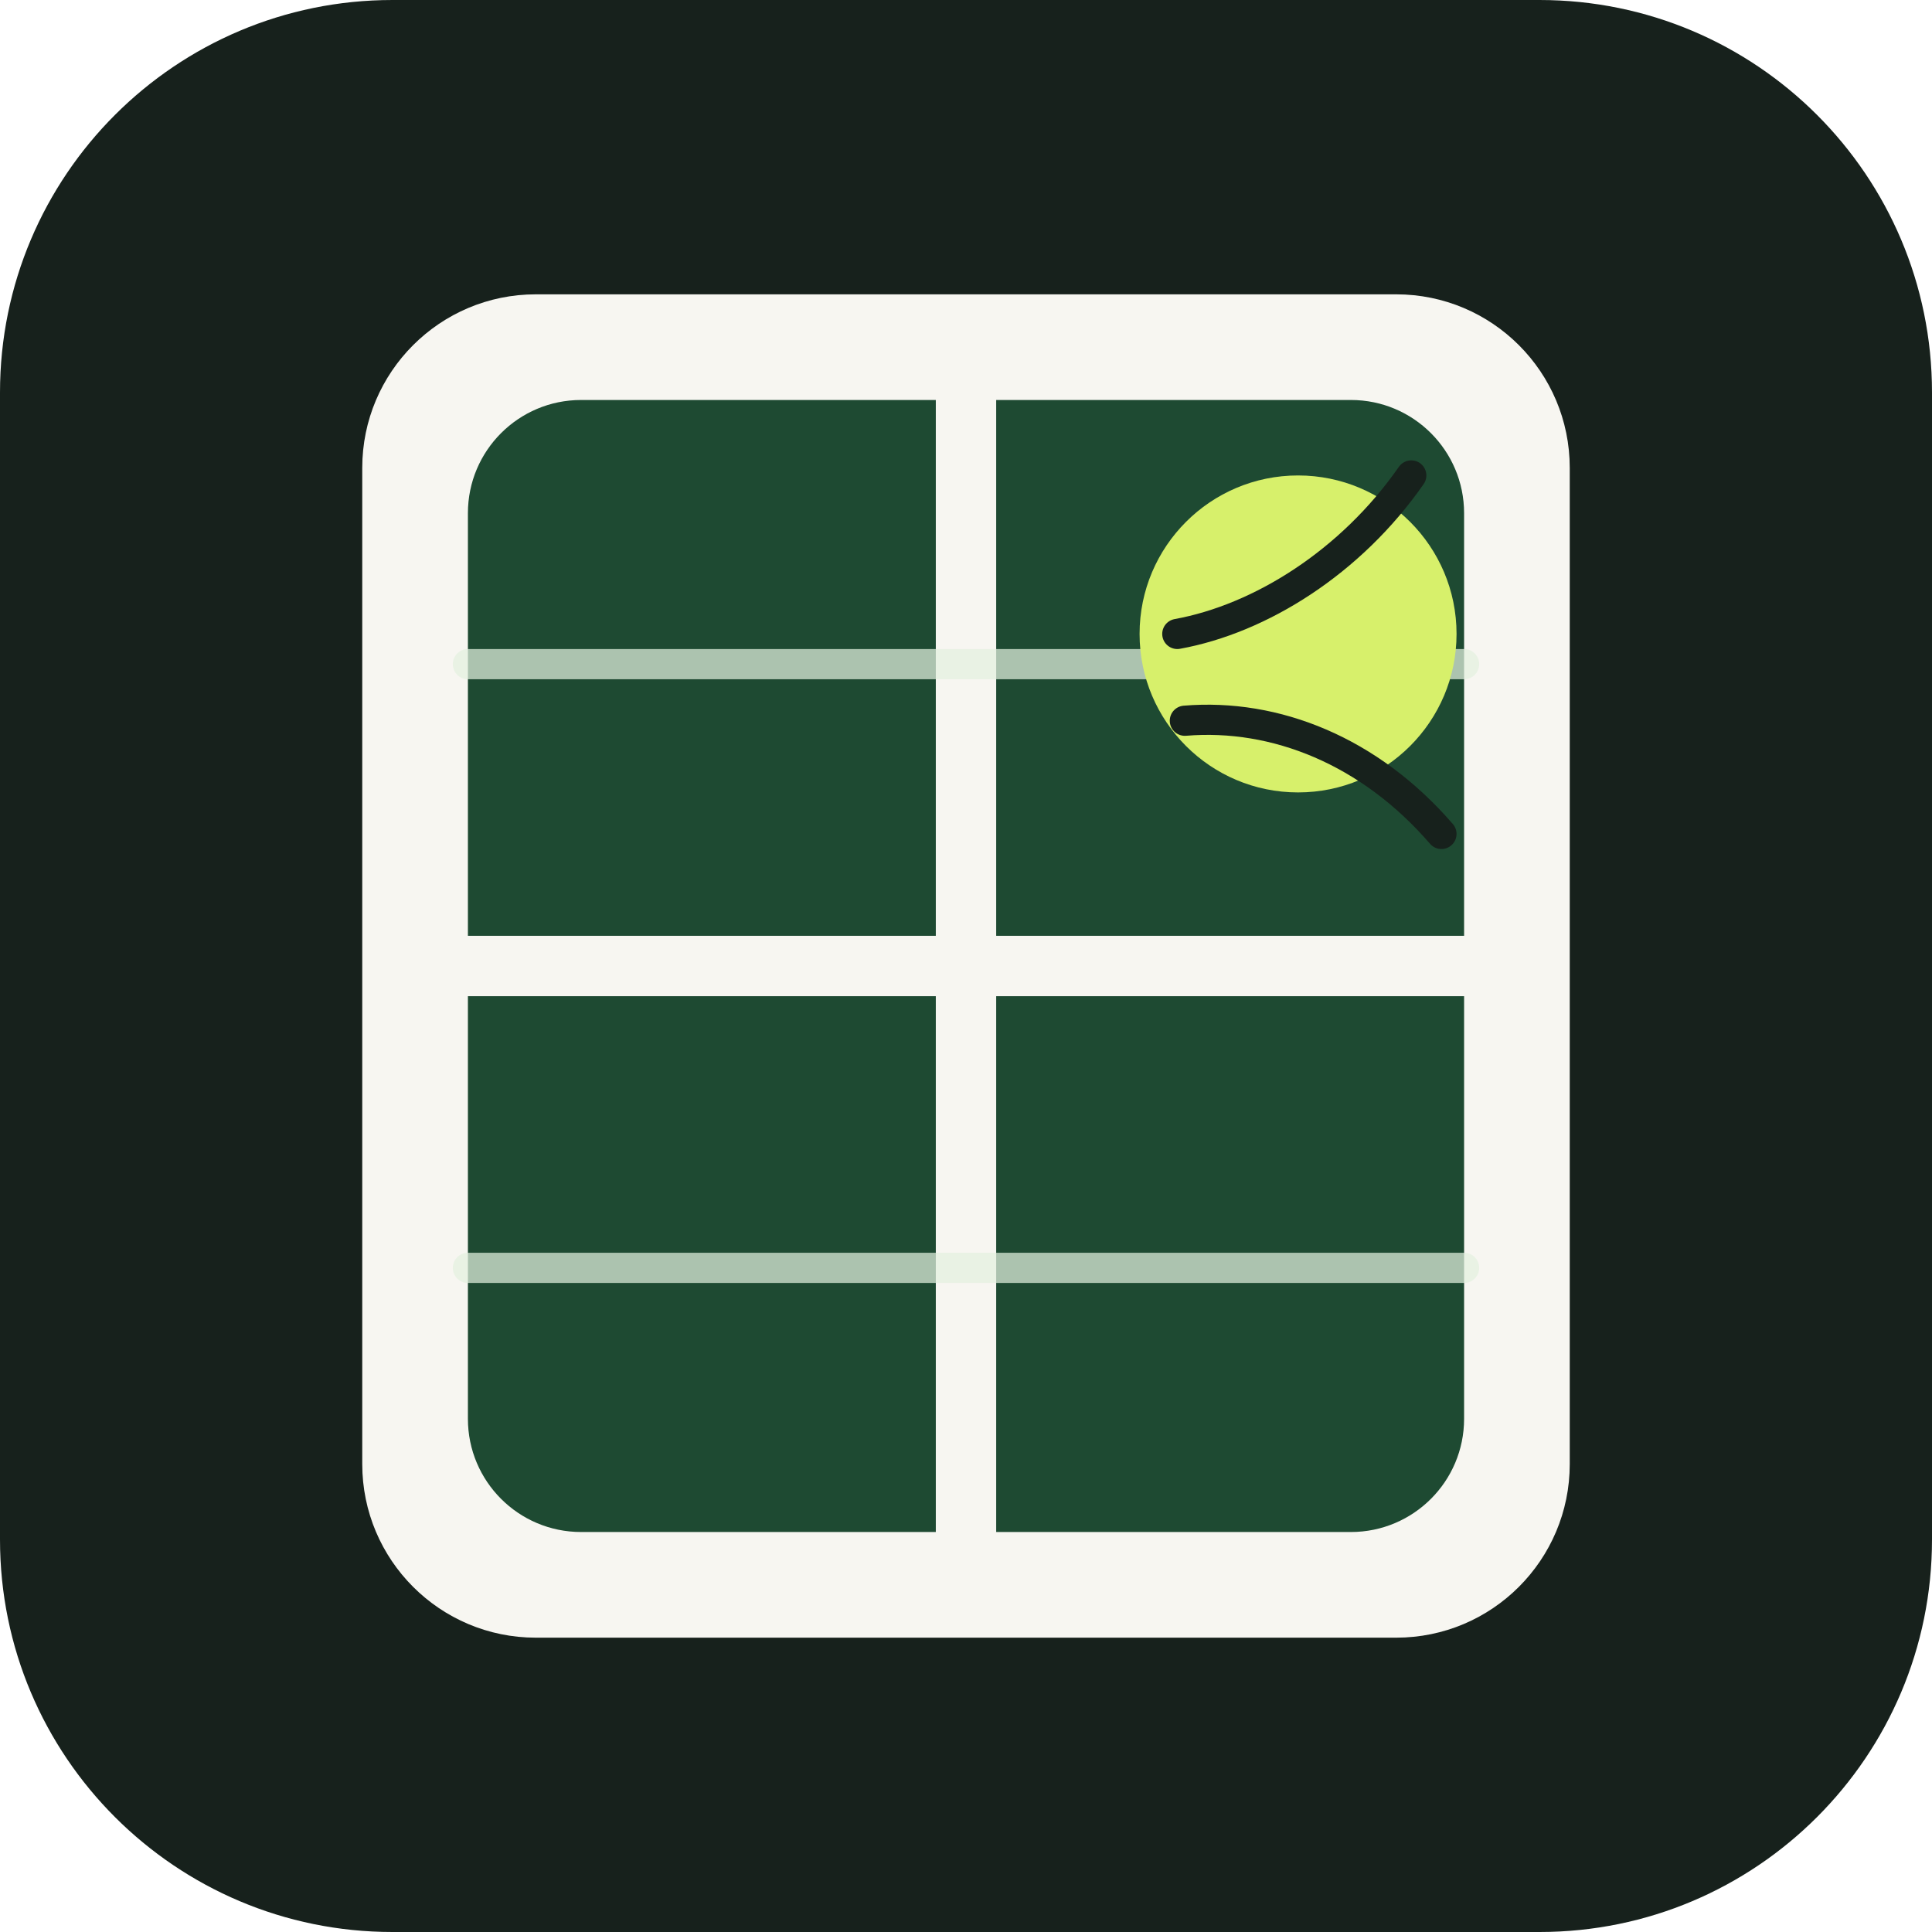
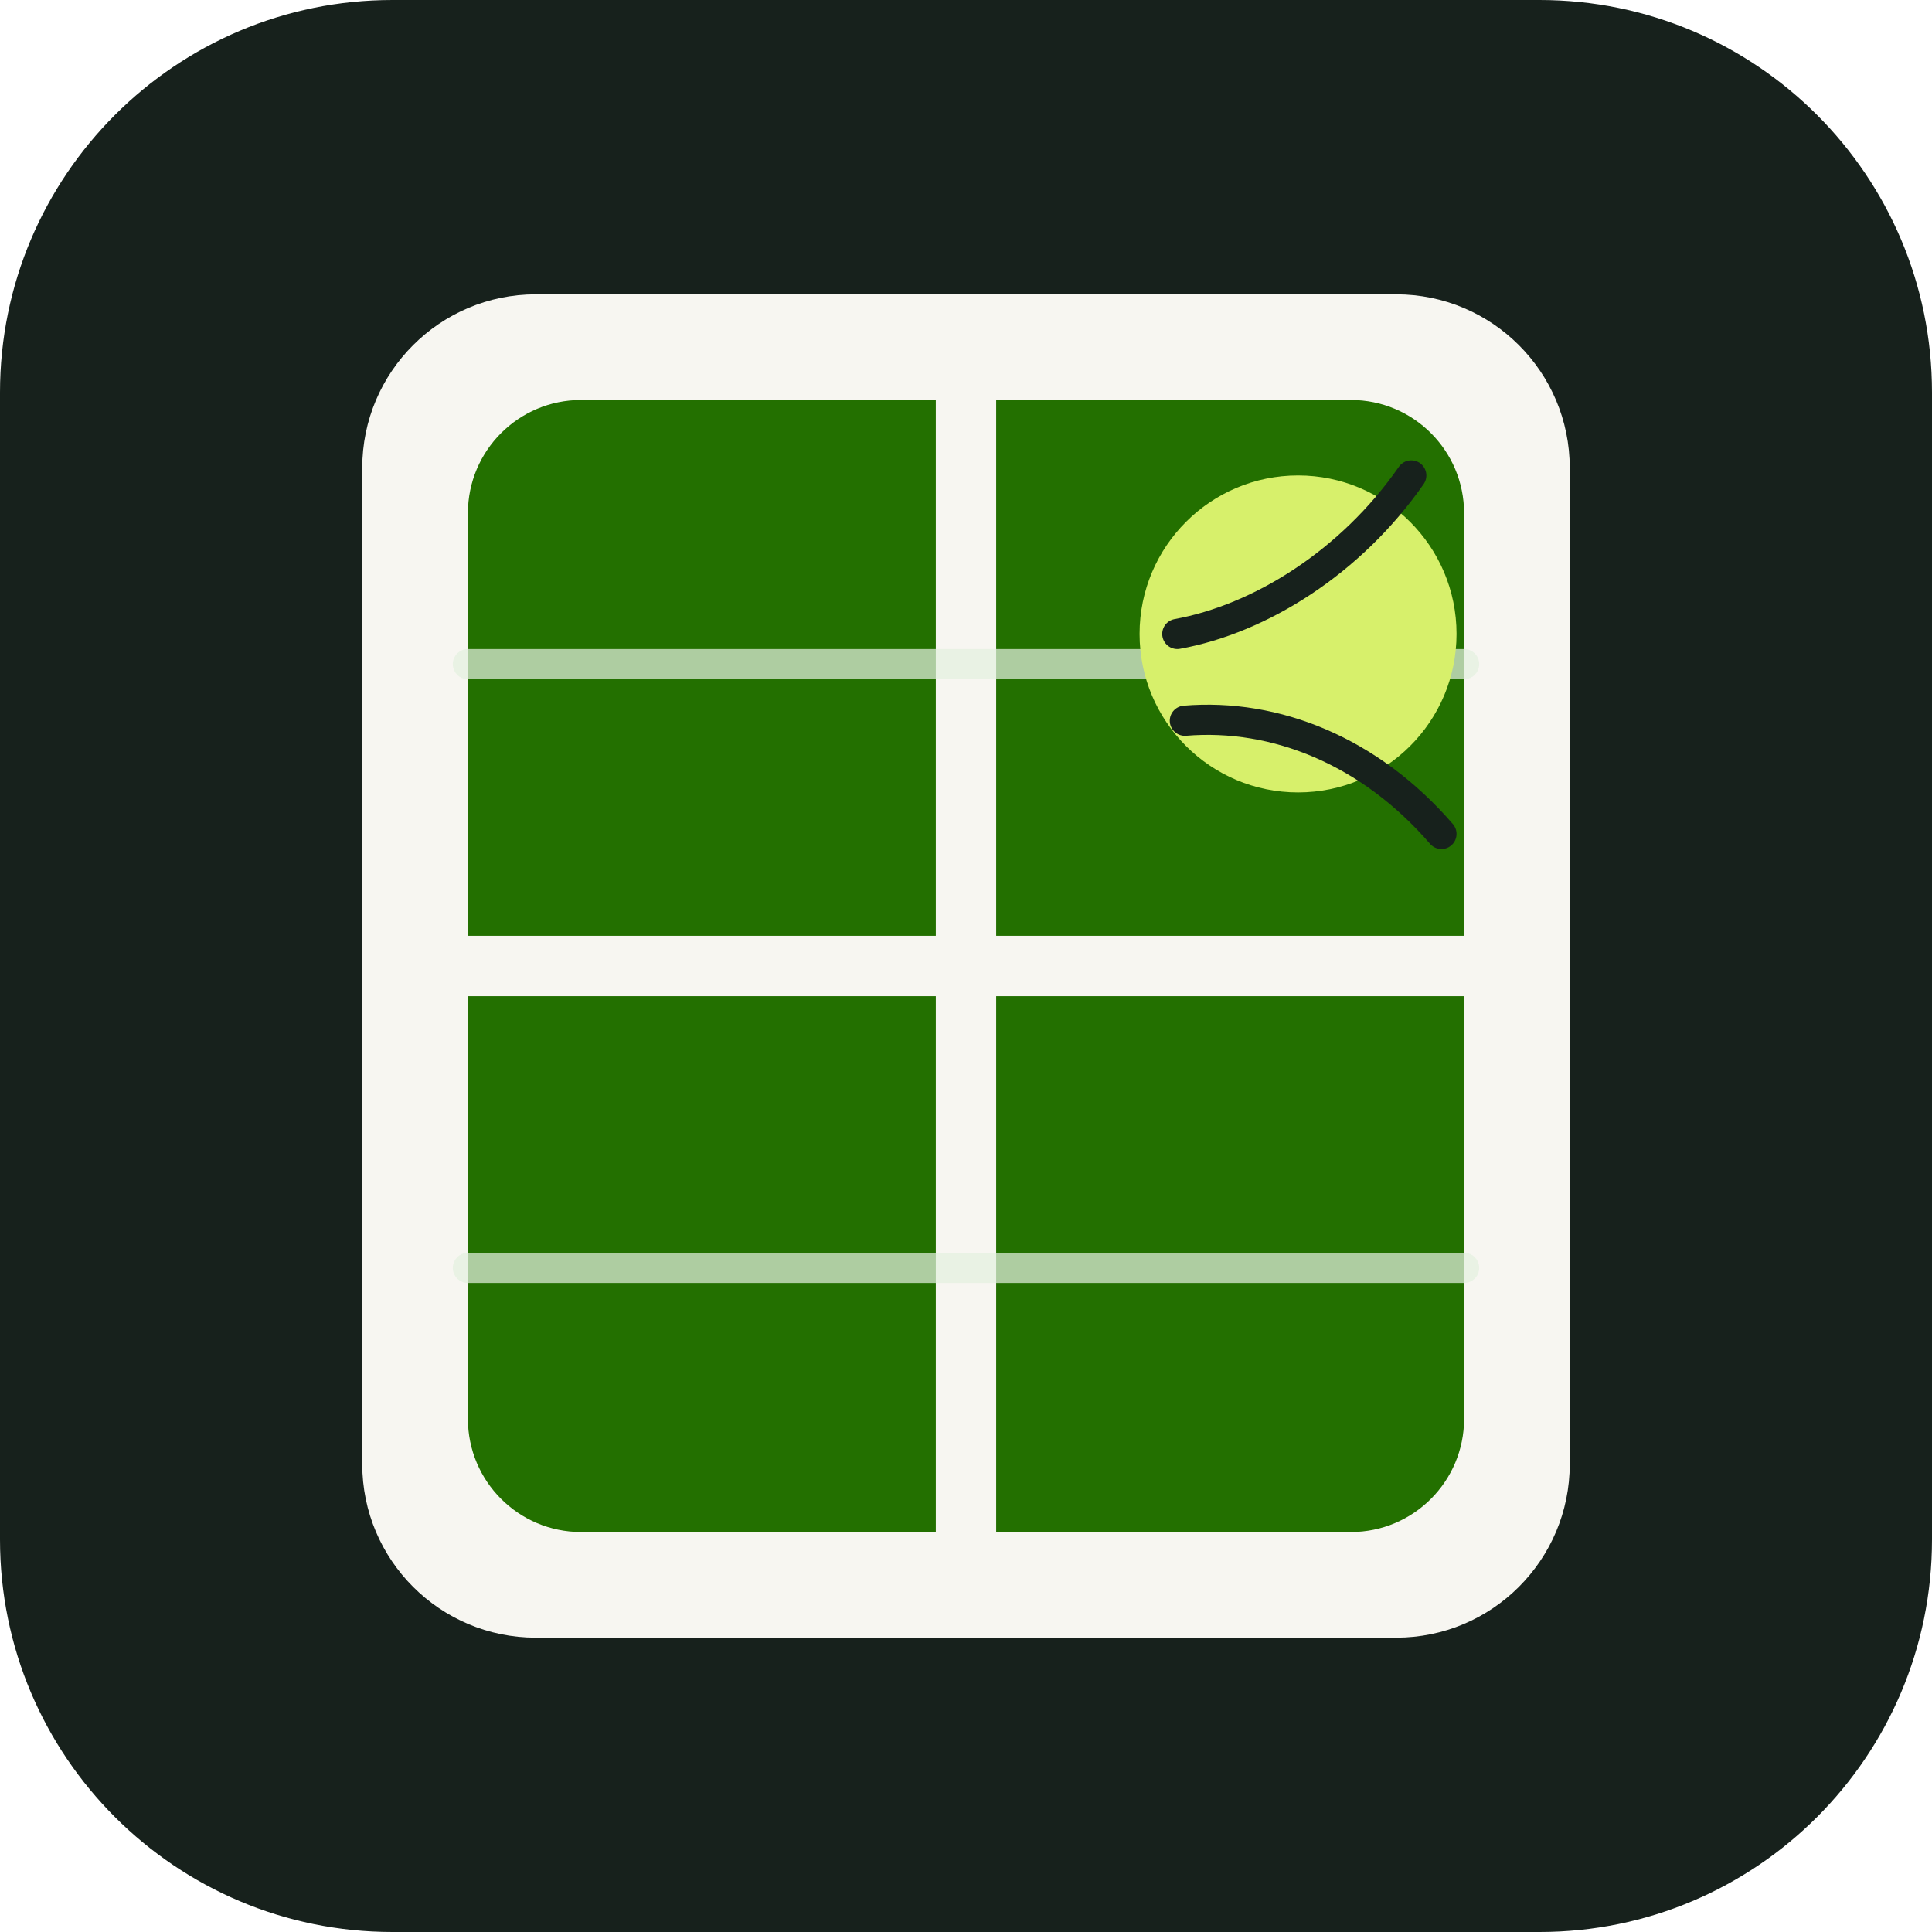
<svg xmlns="http://www.w3.org/2000/svg" viewBox="0 0 512 512" role="img" aria-label="Camlik Tenis">
  <rect width="512" height="512" rx="104" fill="#17211c" />
  <rect x="96" y="78" width="320" height="356" rx="46" fill="#f7f6f1" />
-   <rect x="124" y="106" width="264" height="300" rx="30" fill="#1e4a32" />
+   <rect x="124" y="106" width="264" height="300" rx="30" fill="#237000" />
  <path d="M256 106v300M124 256h264" stroke="#f7f6f1" stroke-width="16" stroke-linecap="round" />
  <path d="M124 176h264M124 336h264" stroke="#e3f1df" stroke-width="8" stroke-linecap="round" opacity=".72" />
  <circle cx="344" cy="168" r="42" fill="#d7f06b" />
  <path d="M312 168c22-4 46-19 62-42M314 191c24-2 49 8 68 30" fill="none" stroke="#17211c" stroke-width="8" stroke-linecap="round" />
</svg>
